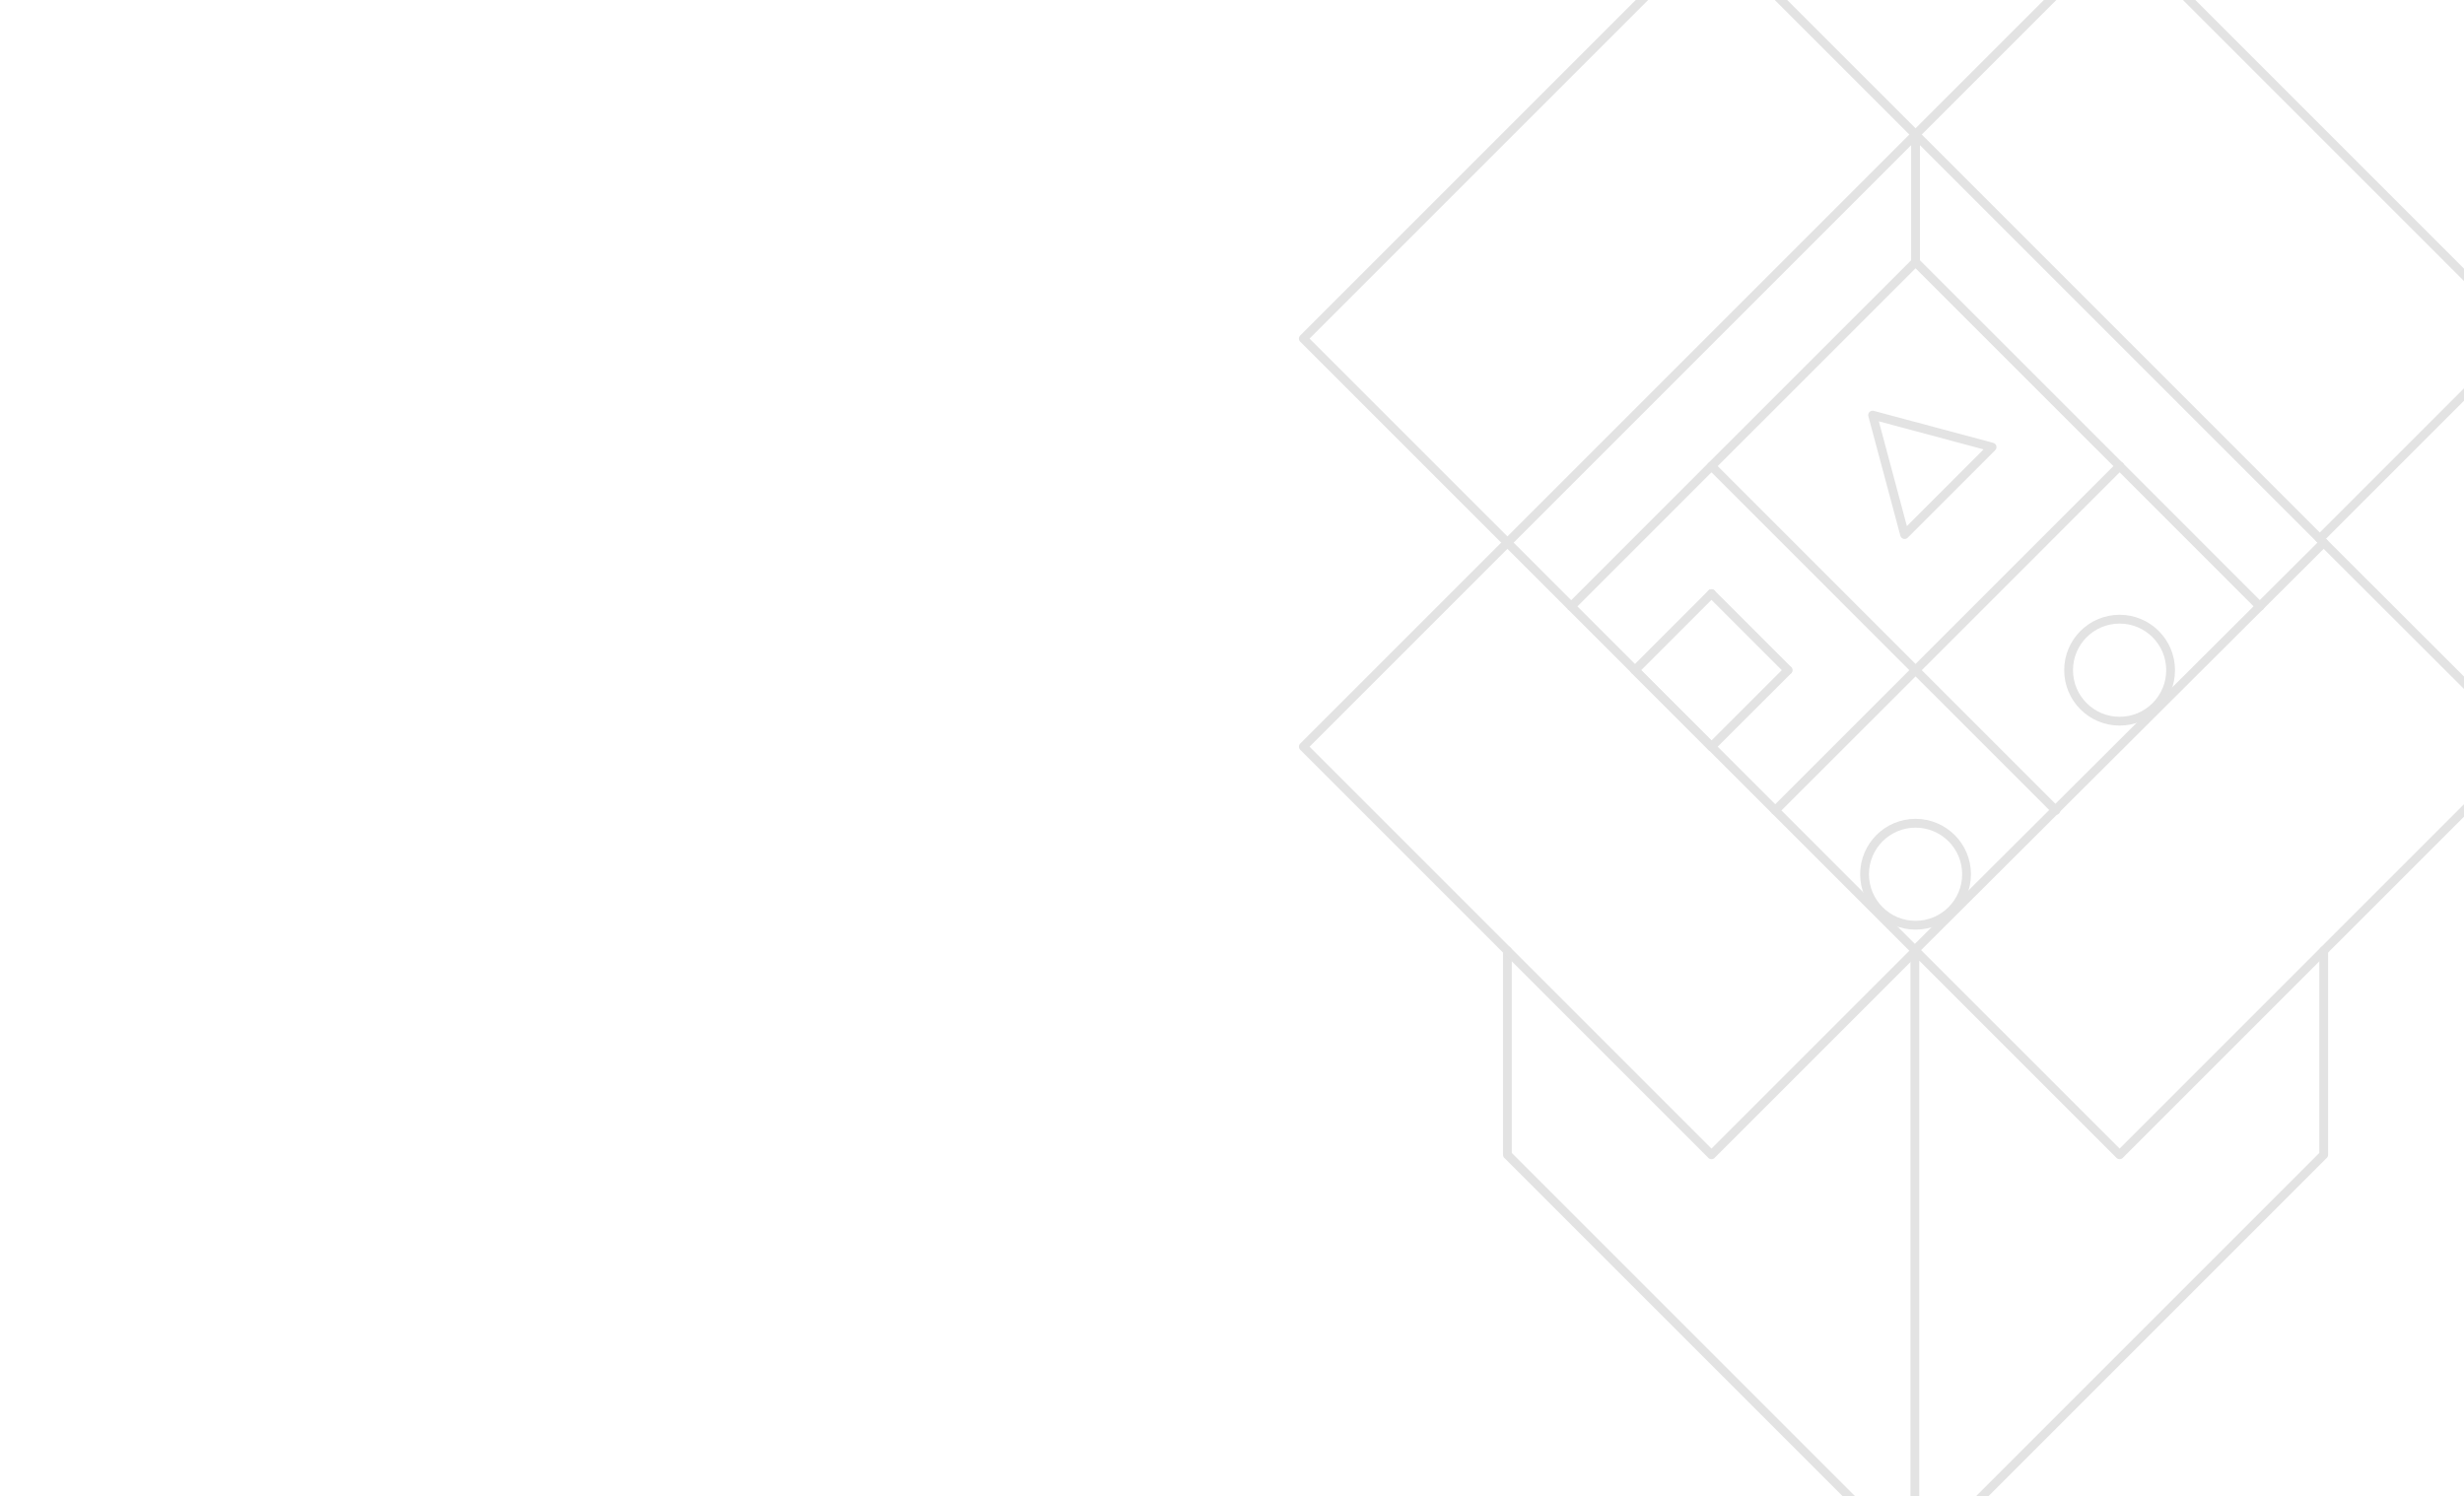
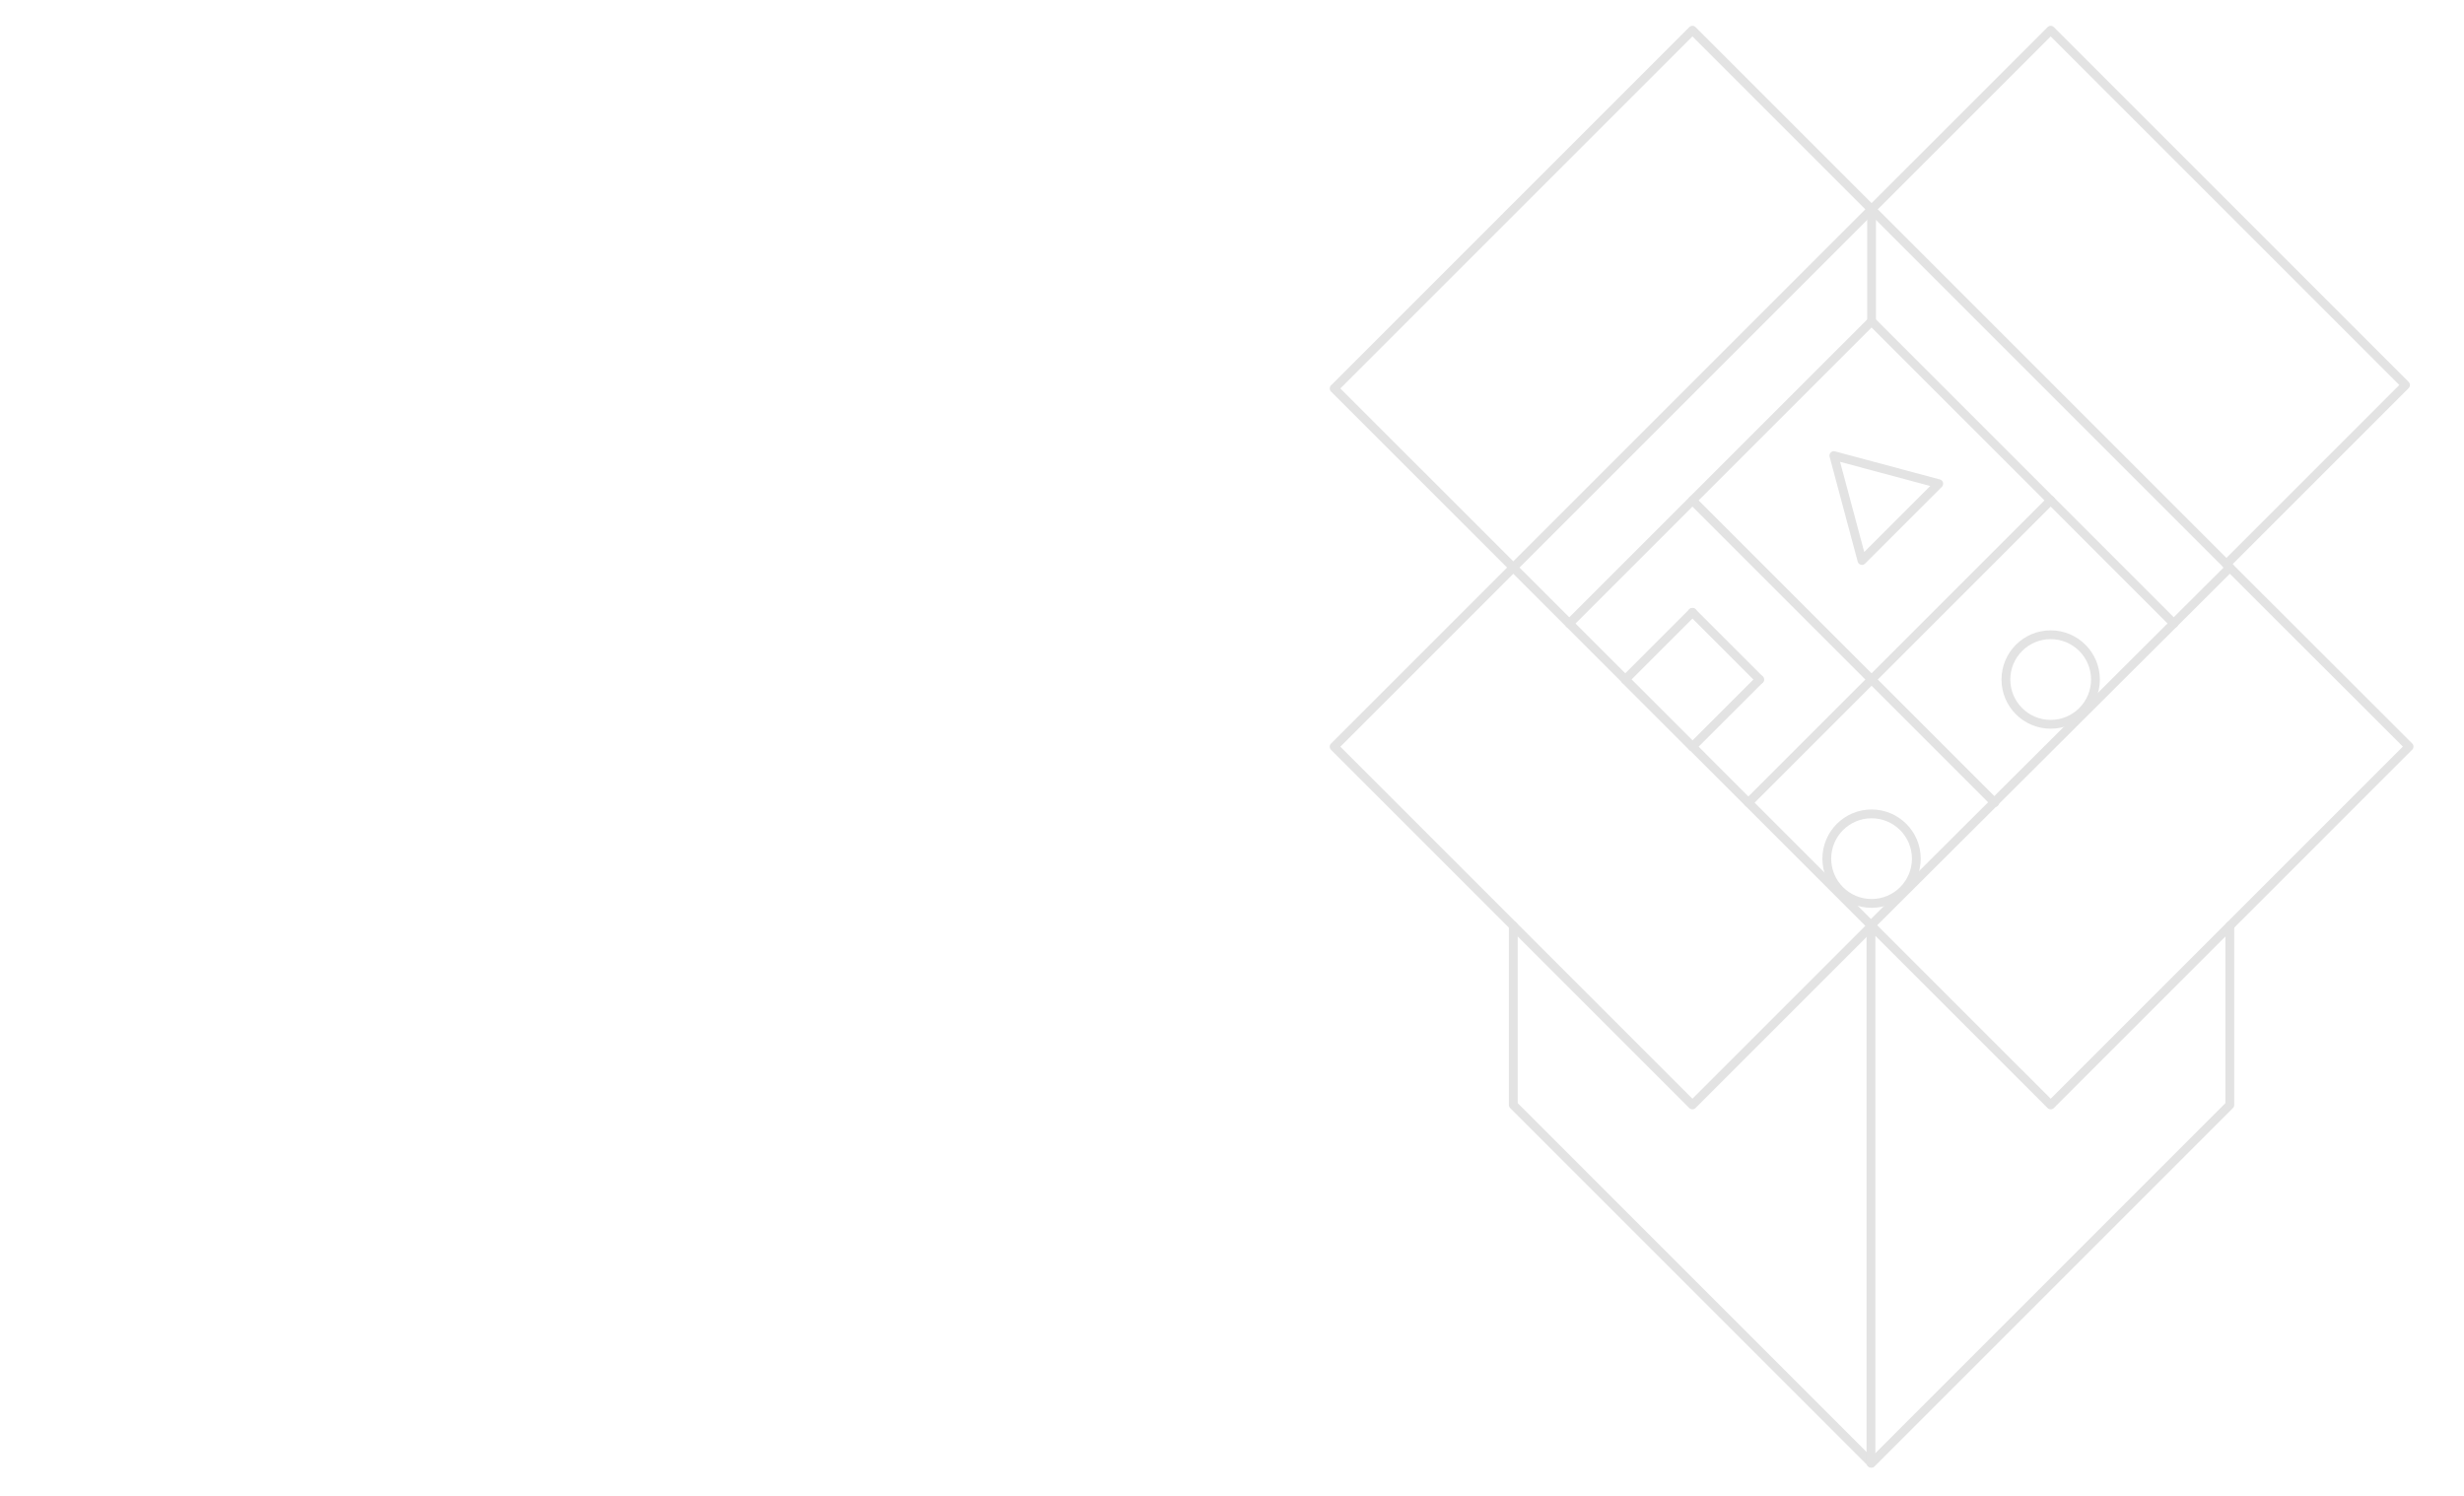
<svg xmlns="http://www.w3.org/2000/svg" version="1.1" id="Layer_1" x="0px" y="0px" width="280px" height="170px" viewBox="0 0 280 170" enable-background="new 0 0 280 170" xml:space="preserve">
  <g>
    <g>
-       <polyline fill="none" stroke="#E3E3E3" stroke-linecap="round" stroke-linejoin="round" stroke-miterlimit="10" points="    264.055,108.05 264.055,131.238 217.677,177.619 171.298,131.238 171.298,108.05   " />
-       <polyline fill="none" stroke="#E3E3E3" stroke-linecap="round" stroke-linejoin="round" stroke-miterlimit="10" points="    264.055,61.668 217.6,107.973 171.298,61.668   " />
-       <polyline fill="none" stroke="#E3E3E3" stroke-linecap="round" stroke-linejoin="round" stroke-miterlimit="10" points="    217.6,177.619 217.6,107.973 240.867,131.238 287.26,84.844 264.055,61.668 217.677,15.289 171.298,61.668 148.107,38.479     194.486,-7.899 217.677,15.289   " />
-       <polyline fill="none" stroke="#E3E3E3" stroke-linecap="round" stroke-linejoin="round" stroke-miterlimit="10" points="    263.612,61.226 286.8,38.036 240.867,-7.899 217.677,15.289 217.677,29.784   " />
-       <path fill="none" stroke="#E3E3E3" stroke-linecap="round" stroke-linejoin="round" stroke-miterlimit="10" d="M206.081,96.452" />
-       <path fill="none" stroke="#E3E3E3" stroke-linecap="round" stroke-linejoin="round" stroke-miterlimit="10" d="M229.272,96.452" />
-       <polyline fill="none" stroke="#E3E3E3" stroke-linecap="round" stroke-linejoin="round" stroke-miterlimit="10" points="    171.298,61.668 148.107,84.859 194.486,131.238 217.677,108.05   " />
+       <polyline fill="none" stroke="#E3E3E3" stroke-linecap="round" stroke-linejoin="round" stroke-miterlimit="10" points="    253.39,105.217 253.39,125.572 212.678,166.287 171.965,125.572 171.965,105.217   " />
+       <polyline fill="none" stroke="#E3E3E3" stroke-linecap="round" stroke-linejoin="round" stroke-miterlimit="10" points="    253.39,64.501 212.61,105.149 171.965,64.501   " />
+       <polyline fill="none" stroke="#E3E3E3" stroke-linecap="round" stroke-linejoin="round" stroke-miterlimit="10" points="    212.61,166.287 212.61,105.149 233.035,125.572 273.76,84.846 253.39,64.501 212.678,23.789 171.965,64.501 151.607,44.146     192.32,3.433 212.678,23.789   " />
+       <polyline fill="none" stroke="#E3E3E3" stroke-linecap="round" stroke-linejoin="round" stroke-miterlimit="10" points="    253.001,64.113 273.356,43.756 233.035,3.433 212.678,23.789 212.678,36.513   " />
+       <path fill="none" stroke="#E3E3E3" stroke-linecap="round" stroke-linejoin="round" stroke-miterlimit="10" d="M202.498,95.036" />
+       <path fill="none" stroke="#E3E3E3" stroke-linecap="round" stroke-linejoin="round" stroke-miterlimit="10" d="M222.856,95.036" />
+       <polyline fill="none" stroke="#E3E3E3" stroke-linecap="round" stroke-linejoin="round" stroke-miterlimit="10" points="    171.965,64.501 151.607,84.859 192.32,125.572 212.678,105.217   " />
    </g>
    <g>
      <g>
        <g>
-           <line fill="none" stroke="#E3E3E3" stroke-linecap="round" stroke-linejoin="round" stroke-miterlimit="10" x1="217.677" y1="76.164" x2="201.734" y2="92.104" />
-           <path fill="none" stroke="#E3E3E3" stroke-linecap="round" stroke-linejoin="round" stroke-miterlimit="10" d="M194.486,122.543      " />
-           <path fill="none" stroke="#E3E3E3" stroke-linecap="round" stroke-linejoin="round" stroke-miterlimit="10" d="M201.734,92.104" />
-           <path fill="none" stroke="#E3E3E3" stroke-linecap="round" stroke-linejoin="round" stroke-miterlimit="10" d="M217.677,122.543      " />
+           <line fill="none" stroke="#E3E3E3" stroke-linecap="round" stroke-linejoin="round" stroke-miterlimit="10" x1="212.678" y1="77.227" x2="198.683" y2="91.22" />
+           <path fill="none" stroke="#E3E3E3" stroke-linecap="round" stroke-linejoin="round" stroke-miterlimit="10" d="M192.32,117.939" />
+           <path fill="none" stroke="#E3E3E3" stroke-linecap="round" stroke-linejoin="round" stroke-miterlimit="10" d="M198.683,91.22" />
+           <path fill="none" stroke="#E3E3E3" stroke-linecap="round" stroke-linejoin="round" stroke-miterlimit="10" d="M212.678,117.939      " />
        </g>
-         <circle fill="none" stroke="#E3E3E3" stroke-linecap="round" stroke-linejoin="round" stroke-miterlimit="10" cx="217.677" cy="99.354" r="5.795" />
+         <circle fill="none" stroke="#E3E3E3" stroke-linecap="round" stroke-linejoin="round" stroke-miterlimit="10" cx="212.678" cy="97.583" r="5.087" />
      </g>
      <g>
        <g>
-           <path fill="none" stroke="#E3E3E3" stroke-linecap="round" stroke-linejoin="round" stroke-miterlimit="10" d="M217.677,99.354" />
-           <polyline fill="none" stroke="#E3E3E3" stroke-linecap="round" stroke-linejoin="round" stroke-miterlimit="10" points="      217.677,76.164 194.486,52.972 178.544,68.917     " />
-           <path fill="none" stroke="#E3E3E3" stroke-linecap="round" stroke-linejoin="round" stroke-miterlimit="10" d="M178.544,68.917" />
-           <path fill="none" stroke="#E3E3E3" stroke-linecap="round" stroke-linejoin="round" stroke-miterlimit="10" d="M201.734,92.104" />
-           <path fill="none" stroke="#E3E3E3" stroke-linecap="round" stroke-linejoin="round" stroke-miterlimit="10" d="M201.734,92.104" />
-           <path fill="none" stroke="#E3E3E3" stroke-linecap="round" stroke-linejoin="round" stroke-miterlimit="10" d="M217.677,76.164" />
+           <path fill="none" stroke="#E3E3E3" stroke-linecap="round" stroke-linejoin="round" stroke-miterlimit="10" d="M212.678,97.584" />
+           <polyline fill="none" stroke="#E3E3E3" stroke-linecap="round" stroke-linejoin="round" stroke-miterlimit="10" points="      212.678,77.227 192.32,56.868 178.325,70.865     " />
+           <path fill="none" stroke="#E3E3E3" stroke-linecap="round" stroke-linejoin="round" stroke-miterlimit="10" d="M178.325,70.865" />
+           <path fill="none" stroke="#E3E3E3" stroke-linecap="round" stroke-linejoin="round" stroke-miterlimit="10" d="M198.683,91.22" />
+           <path fill="none" stroke="#E3E3E3" stroke-linecap="round" stroke-linejoin="round" stroke-miterlimit="10" d="M198.683,91.22" />
+           <path fill="none" stroke="#E3E3E3" stroke-linecap="round" stroke-linejoin="round" stroke-miterlimit="10" d="M212.678,77.227" />
        </g>
        <g>
-           <line fill="none" stroke="#E3E3E3" stroke-linecap="round" stroke-linejoin="round" stroke-miterlimit="10" x1="194.486" y1="67.466" x2="185.791" y2="76.164" />
-           <line fill="none" stroke="#E3E3E3" stroke-linecap="round" stroke-linejoin="round" stroke-miterlimit="10" x1="203.183" y1="76.164" x2="194.486" y2="67.466" />
-           <line fill="none" stroke="#E3E3E3" stroke-linecap="round" stroke-linejoin="round" stroke-miterlimit="10" x1="194.486" y1="84.859" x2="185.791" y2="76.164" />
-           <line fill="none" stroke="#E3E3E3" stroke-linecap="round" stroke-linejoin="round" stroke-miterlimit="10" x1="203.183" y1="76.164" x2="194.486" y2="84.859" />
+           <line fill="none" stroke="#E3E3E3" stroke-linecap="round" stroke-linejoin="round" stroke-miterlimit="10" x1="192.32" y1="69.591" x2="184.688" y2="77.227" />
+           <line fill="none" stroke="#E3E3E3" stroke-linecap="round" stroke-linejoin="round" stroke-miterlimit="10" x1="199.954" y1="77.227" x2="192.32" y2="69.591" />
+           <line fill="none" stroke="#E3E3E3" stroke-linecap="round" stroke-linejoin="round" stroke-miterlimit="10" x1="192.32" y1="84.859" x2="184.688" y2="77.227" />
+           <line fill="none" stroke="#E3E3E3" stroke-linecap="round" stroke-linejoin="round" stroke-miterlimit="10" x1="199.954" y1="77.227" x2="192.32" y2="84.859" />
        </g>
      </g>
      <g>
        <g>
-           <path fill="none" stroke="#E3E3E3" stroke-linecap="round" stroke-linejoin="round" stroke-miterlimit="10" d="M240.867,76.164" />
-           <path fill="none" stroke="#E3E3E3" stroke-linecap="round" stroke-linejoin="round" stroke-miterlimit="10" d="M217.677,99.354" />
-           <path fill="none" stroke="#E3E3E3" stroke-linecap="round" stroke-linejoin="round" stroke-miterlimit="10" d="M194.486,76.164" />
-           <polyline fill="none" stroke="#E3E3E3" stroke-linecap="round" stroke-linejoin="round" stroke-miterlimit="10" points="      240.867,52.972 217.677,29.784 194.486,52.972     " />
-           <path fill="none" stroke="#E3E3E3" stroke-linecap="round" stroke-linejoin="round" stroke-miterlimit="10" d="M217.677,76.164" />
-           <path fill="none" stroke="#E3E3E3" stroke-linecap="round" stroke-linejoin="round" stroke-miterlimit="10" d="M194.486,52.972" />
-           <path fill="none" stroke="#E3E3E3" stroke-linecap="round" stroke-linejoin="round" stroke-miterlimit="10" d="M217.677,99.354" />
-           <line fill="none" stroke="#E3E3E3" stroke-linecap="round" stroke-linejoin="round" stroke-miterlimit="10" x1="240.867" y1="52.972" x2="217.677" y2="76.164" />
+           <path fill="none" stroke="#E3E3E3" stroke-linecap="round" stroke-linejoin="round" stroke-miterlimit="10" d="M233.035,77.227" />
+           <path fill="none" stroke="#E3E3E3" stroke-linecap="round" stroke-linejoin="round" stroke-miterlimit="10" d="M212.678,97.584" />
+           <path fill="none" stroke="#E3E3E3" stroke-linecap="round" stroke-linejoin="round" stroke-miterlimit="10" d="M192.32,77.227" />
+           <polyline fill="none" stroke="#E3E3E3" stroke-linecap="round" stroke-linejoin="round" stroke-miterlimit="10" points="      233.035,56.868 212.678,36.513 192.32,56.868     " />
+           <path fill="none" stroke="#E3E3E3" stroke-linecap="round" stroke-linejoin="round" stroke-miterlimit="10" d="M212.678,77.227" />
+           <path fill="none" stroke="#E3E3E3" stroke-linecap="round" stroke-linejoin="round" stroke-miterlimit="10" d="M192.32,56.868" />
+           <path fill="none" stroke="#E3E3E3" stroke-linecap="round" stroke-linejoin="round" stroke-miterlimit="10" d="M212.678,97.584" />
+           <line fill="none" stroke="#E3E3E3" stroke-linecap="round" stroke-linejoin="round" stroke-miterlimit="10" x1="233.035" y1="56.868" x2="212.678" y2="77.227" />
        </g>
-         <polygon fill="none" stroke="#E3E3E3" stroke-linecap="round" stroke-linejoin="round" stroke-miterlimit="10" points="     216.434,60.754 212.796,47.176 226.373,50.812    " />
+         <polygon fill="none" stroke="#E3E3E3" stroke-linecap="round" stroke-linejoin="round" stroke-miterlimit="10" points="     211.586,63.699 208.393,51.78 220.312,54.972    " />
      </g>
      <g>
        <g>
-           <path fill="none" stroke="#E3E3E3" stroke-linecap="round" stroke-linejoin="round" stroke-miterlimit="10" d="M217.677,99.354" />
-           <path fill="none" stroke="#E3E3E3" stroke-linecap="round" stroke-linejoin="round" stroke-miterlimit="10" d="M217.677,76.164" />
-           <line fill="none" stroke="#E3E3E3" stroke-linecap="round" stroke-linejoin="round" stroke-miterlimit="10" x1="256.809" y1="68.917" x2="240.867" y2="52.972" />
-           <path fill="none" stroke="#E3E3E3" stroke-linecap="round" stroke-linejoin="round" stroke-miterlimit="10" d="M264.055,99.354" />
-           <path fill="none" stroke="#E3E3E3" stroke-linecap="round" stroke-linejoin="round" stroke-miterlimit="10" d="M217.677,76.164" />
-           <path fill="none" stroke="#E3E3E3" stroke-linecap="round" stroke-linejoin="round" stroke-miterlimit="10" d="M256.809,68.917" />
+           <path fill="none" stroke="#E3E3E3" stroke-linecap="round" stroke-linejoin="round" stroke-miterlimit="10" d="M212.678,97.584" />
+           <path fill="none" stroke="#E3E3E3" stroke-linecap="round" stroke-linejoin="round" stroke-miterlimit="10" d="M212.678,77.227" />
+           <line fill="none" stroke="#E3E3E3" stroke-linecap="round" stroke-linejoin="round" stroke-miterlimit="10" x1="247.028" y1="70.865" x2="233.035" y2="56.868" />
+           <path fill="none" stroke="#E3E3E3" stroke-linecap="round" stroke-linejoin="round" stroke-miterlimit="10" d="M253.39,97.584" />
+           <path fill="none" stroke="#E3E3E3" stroke-linecap="round" stroke-linejoin="round" stroke-miterlimit="10" d="M212.678,77.227" />
+           <path fill="none" stroke="#E3E3E3" stroke-linecap="round" stroke-linejoin="round" stroke-miterlimit="10" d="M247.028,70.865" />
        </g>
-         <circle fill="none" stroke="#E3E3E3" stroke-linecap="round" stroke-linejoin="round" stroke-miterlimit="10" cx="240.864" cy="76.164" r="5.796" />
+         <circle fill="none" stroke="#E3E3E3" stroke-linecap="round" stroke-linejoin="round" stroke-miterlimit="10" cx="233.032" cy="77.226" r="5.088" />
      </g>
    </g>
-     <line fill="none" stroke="#E3E3E3" stroke-linecap="round" stroke-linejoin="round" stroke-miterlimit="10" x1="217.677" y1="76.164" x2="233.619" y2="92.104" />
+     <line fill="none" stroke="#E3E3E3" stroke-linecap="round" stroke-linejoin="round" stroke-miterlimit="10" x1="212.678" y1="77.227" x2="226.672" y2="91.22" />
  </g>
</svg>
